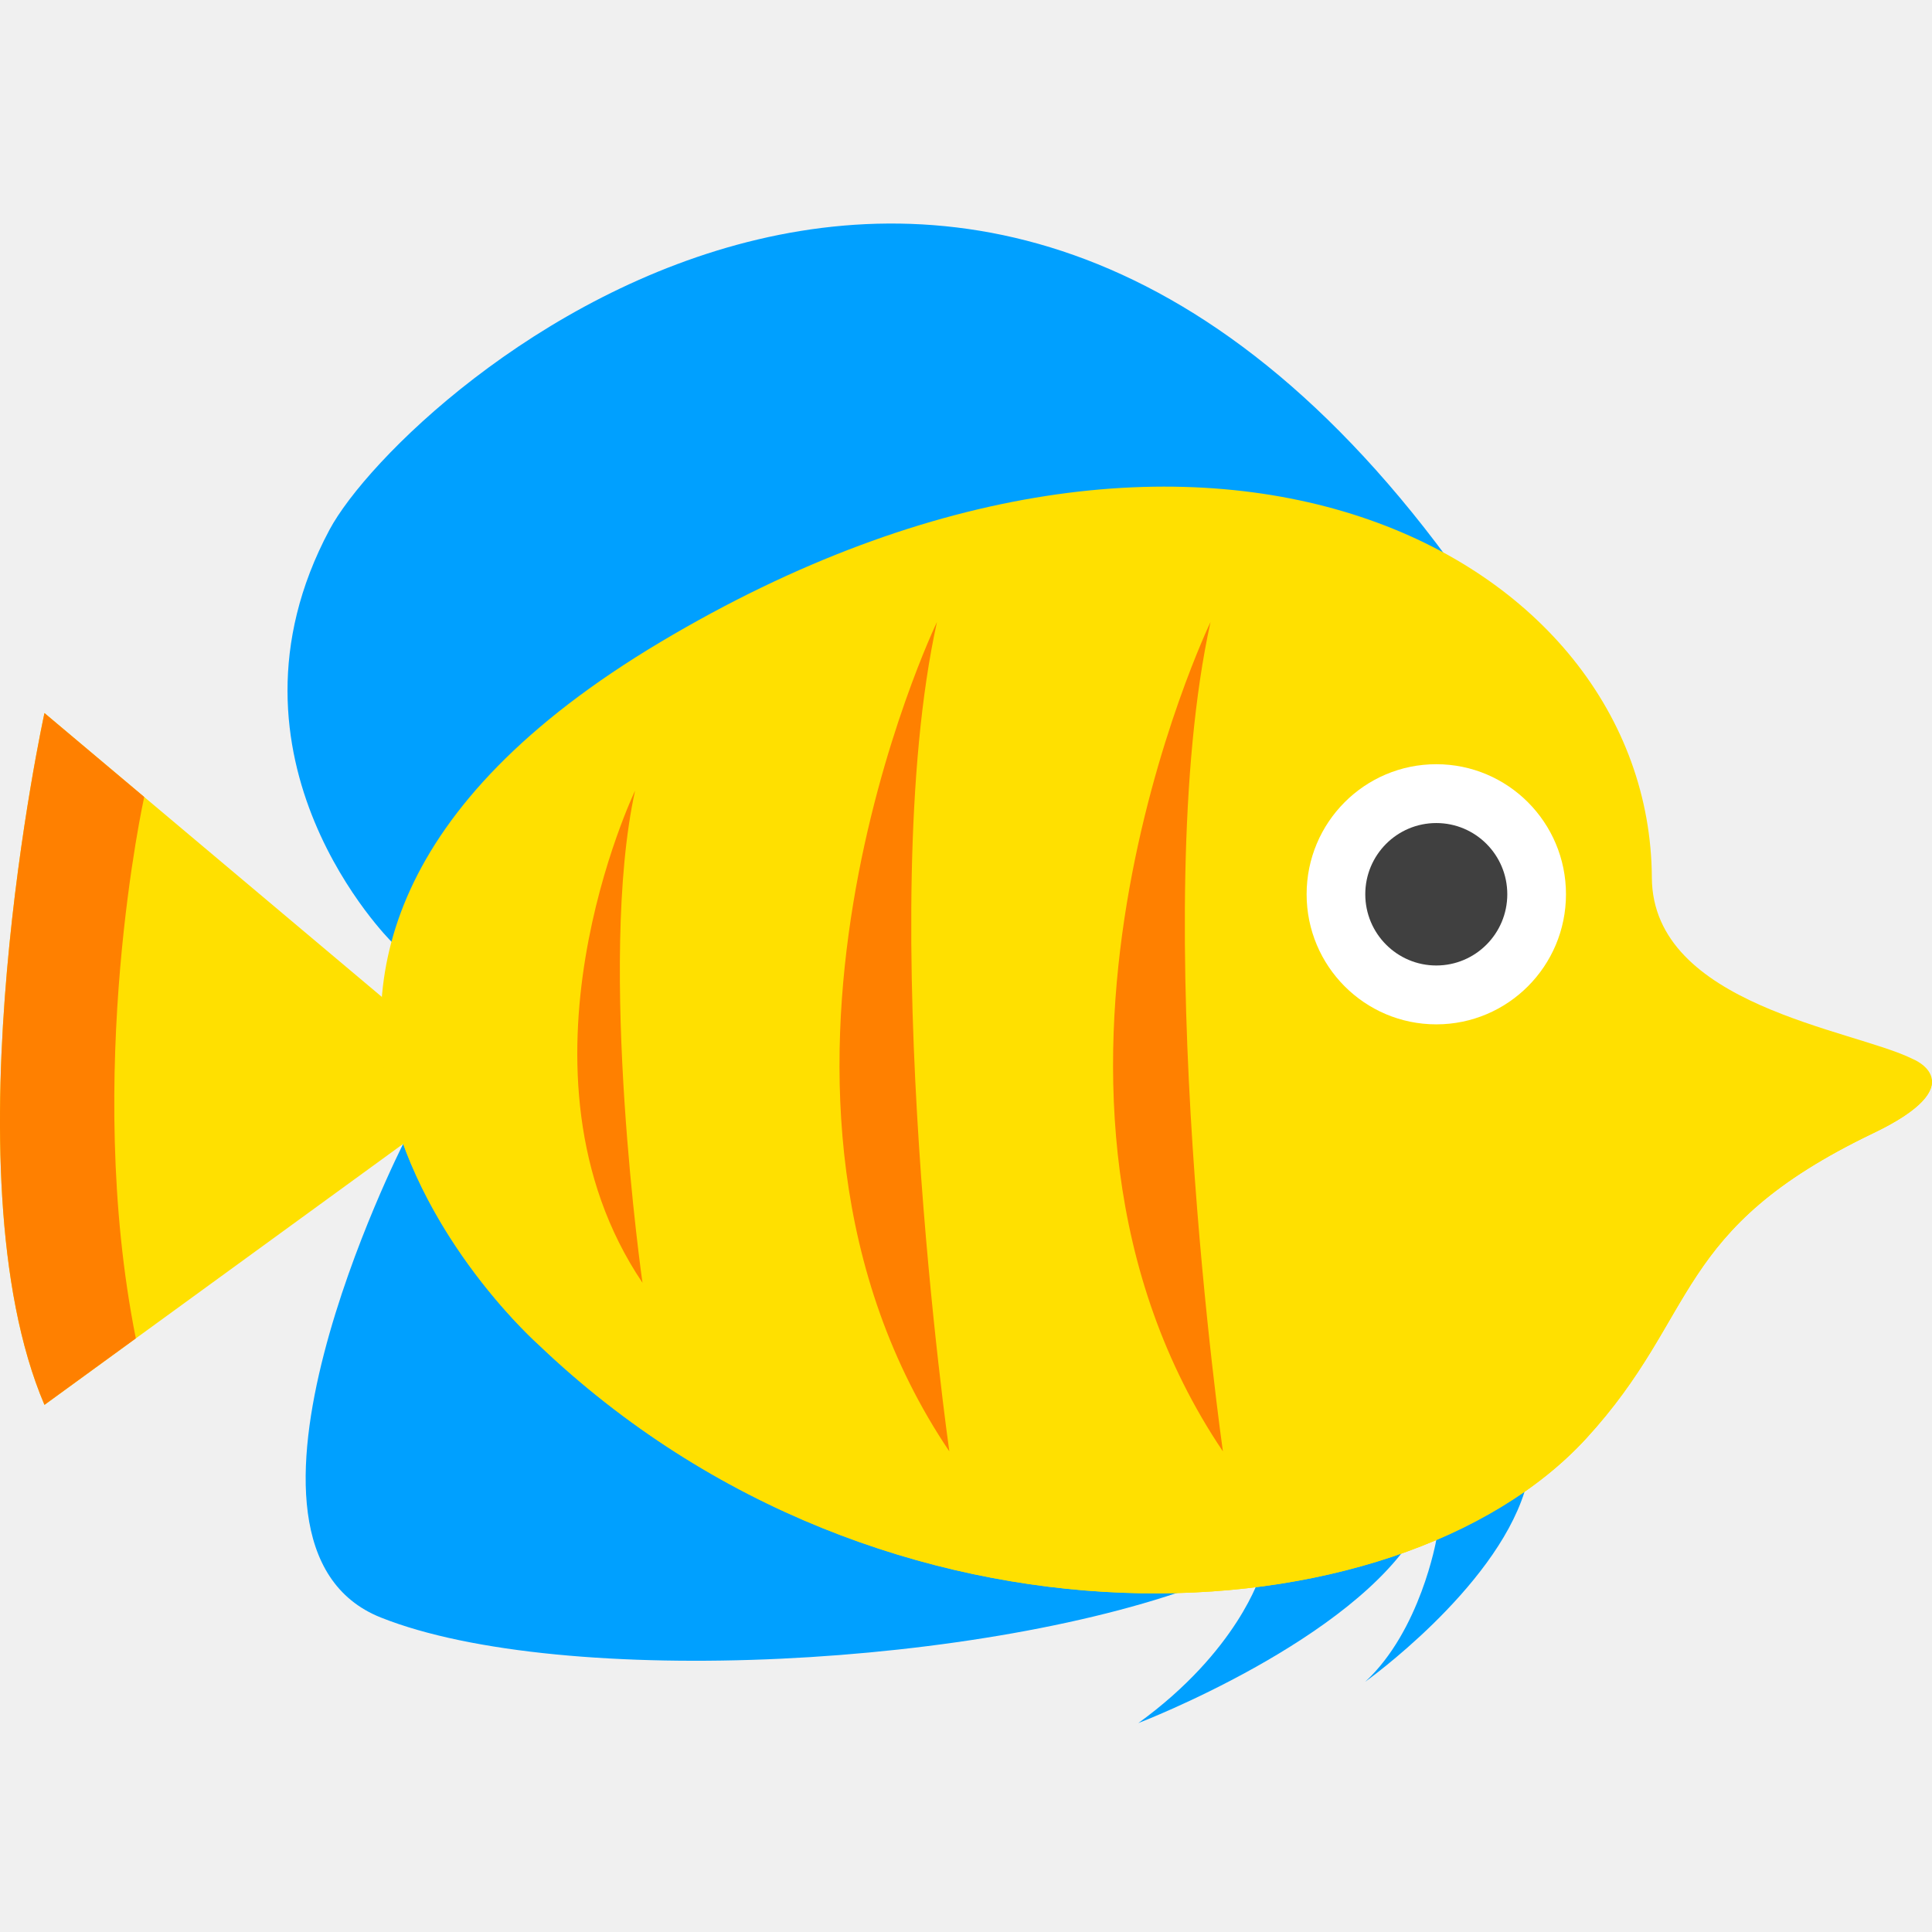
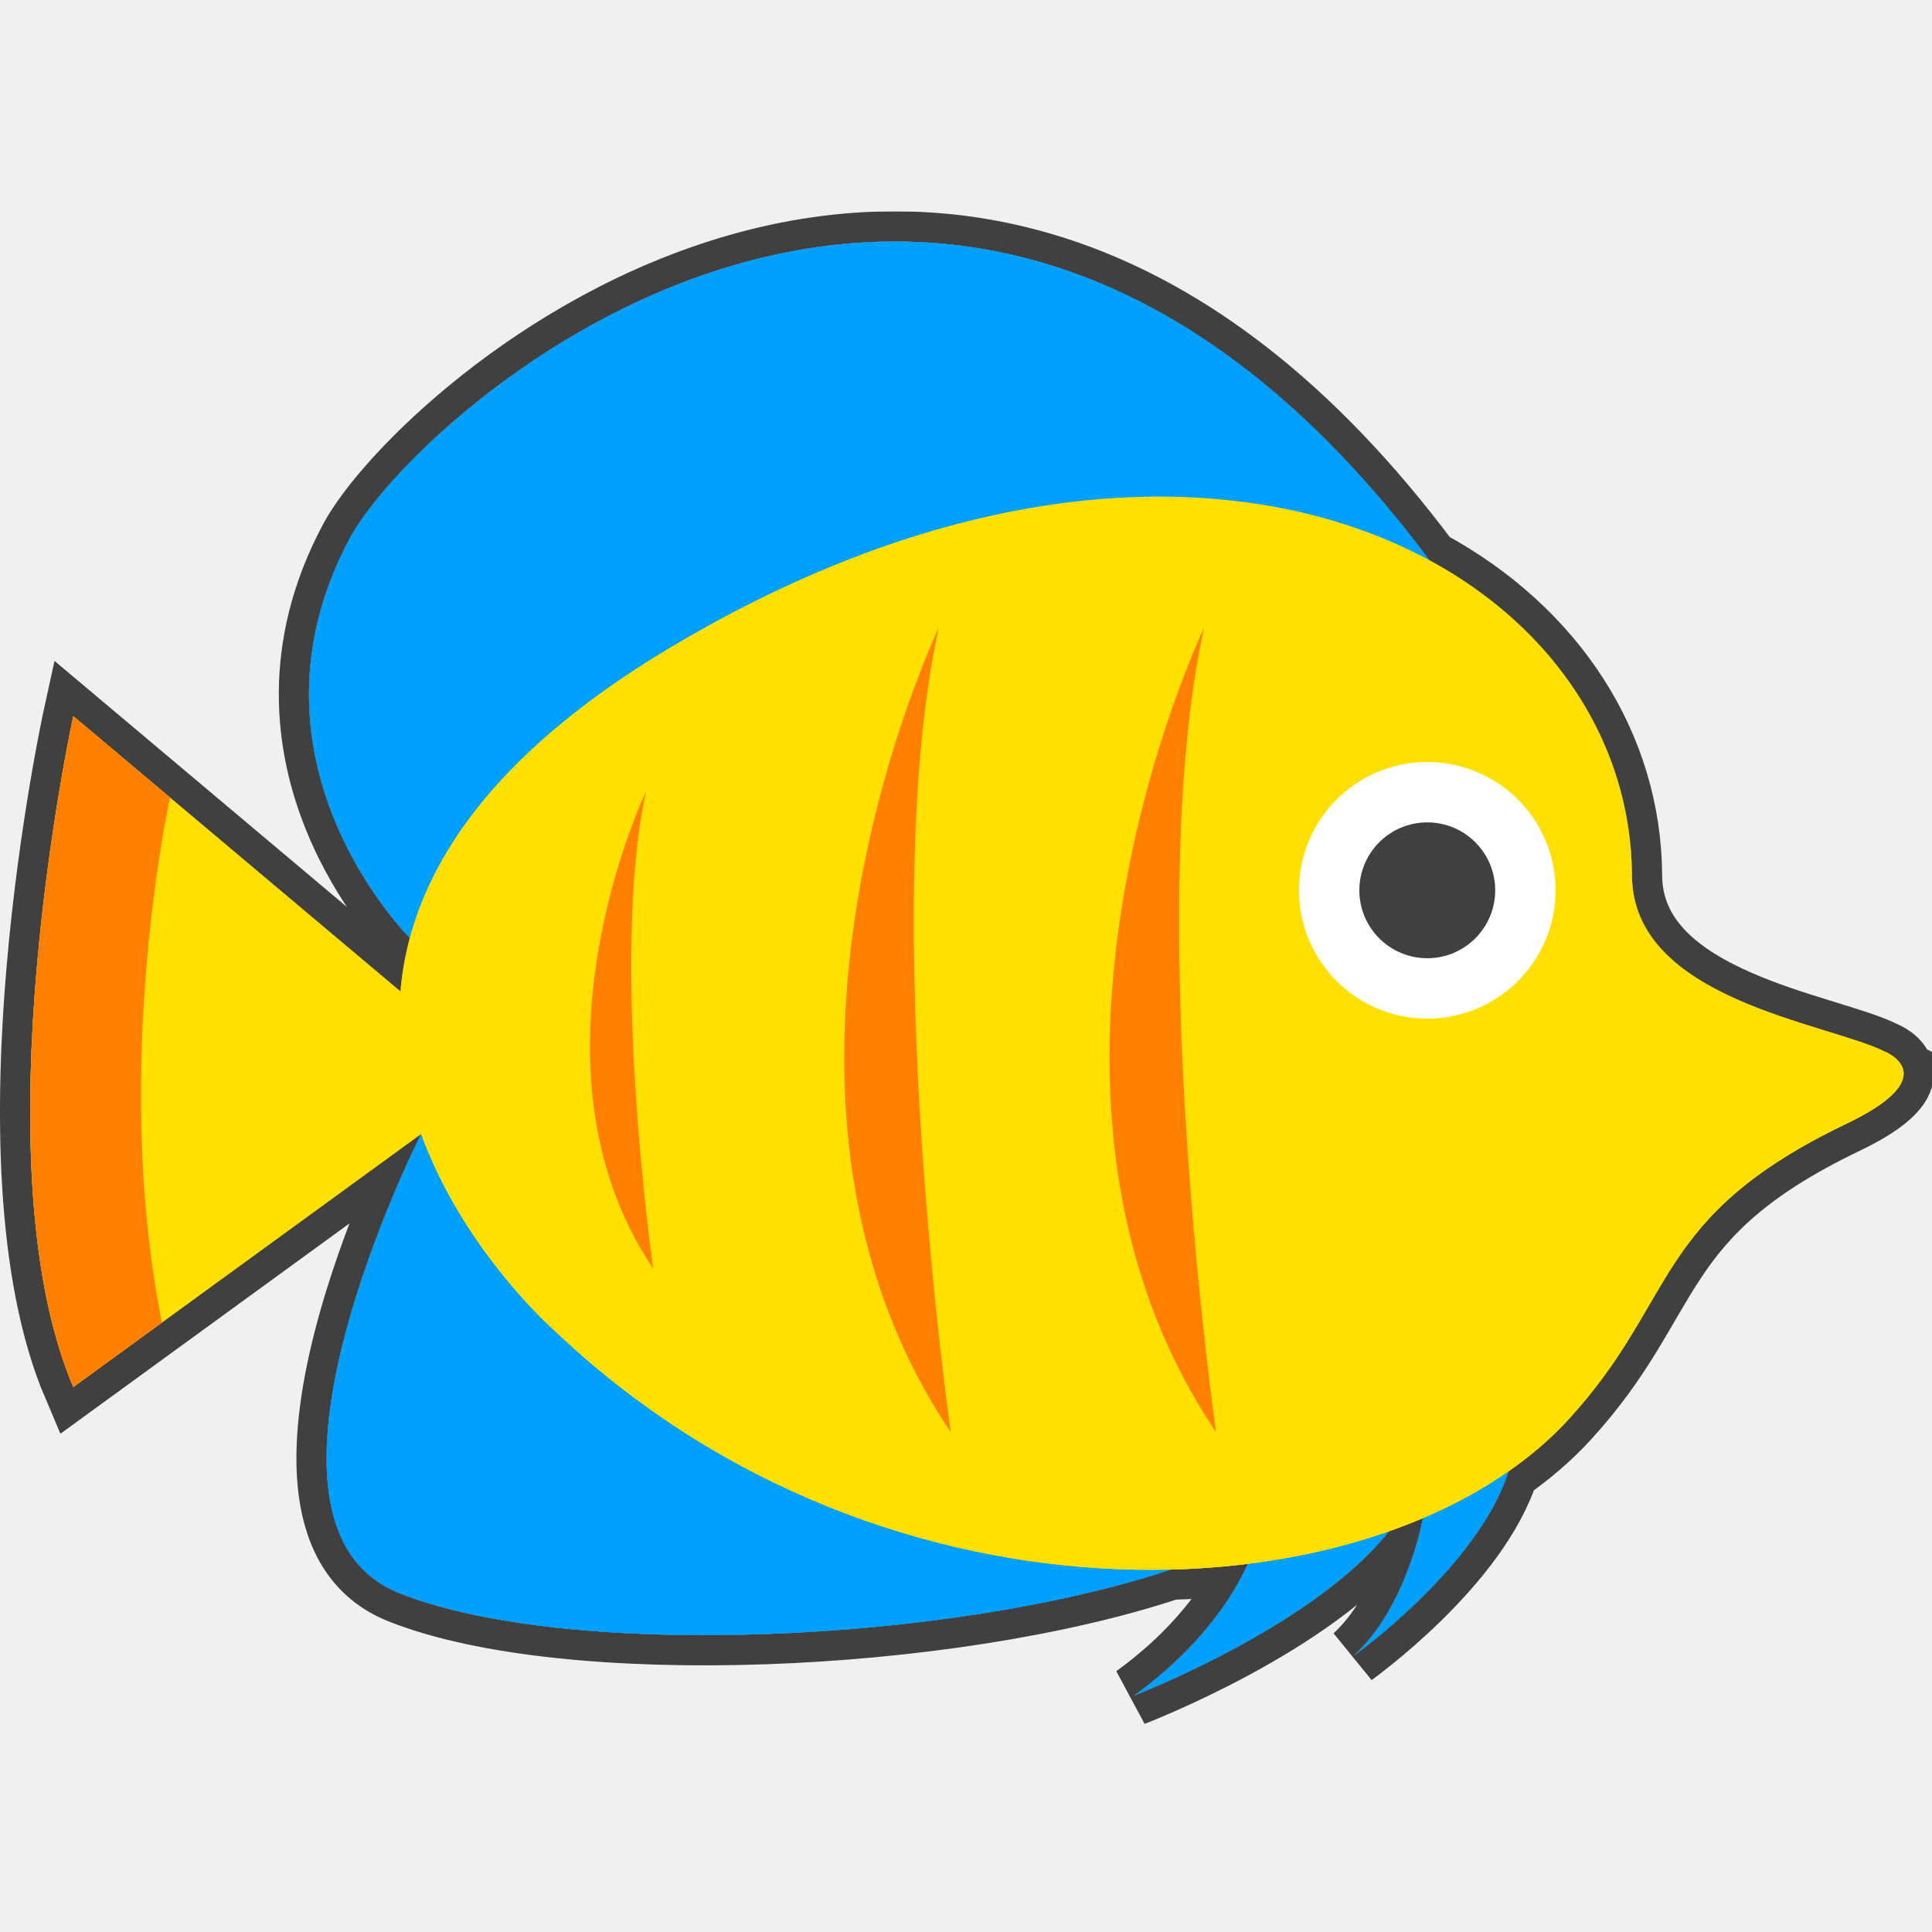
- <svg xmlns="http://www.w3.org/2000/svg" width="128" height="128" viewBox="0 0 128 128" fill="none">
-   <path d="M25.942 62.397C25.942 62.397 13.721 50.312 21.823 35.111C26.712 25.938 66.627 -9.598 99.863 42.783L77.353 59.678L25.942 62.397Z" fill="#00A0FF" />
-   <path d="M26.712 75.784C26.712 75.784 13.22 102.377 25.23 107.164C37.241 111.95 65.506 110.473 80.202 104.732L26.712 75.784Z" fill="#00A0FF" />
-   <path d="M83.508 104.34C83.508 104.34 82.021 109.375 75.415 114.16C75.415 114.16 89.739 108.676 93.955 101.292L83.508 104.34Z" fill="#00A0FF" />
-   <path d="M95.158 102.026C95.158 102.026 94.108 108.035 90.453 111.418C90.453 111.418 98.944 105.359 101.005 98.833L97.35 97.746L95.158 102.026Z" fill="#00A0FF" />
-   <path d="M35.684 89.09C35.684 89.09 7.47 64.181 43.74 42.548C80.009 20.913 109.328 36.839 109.439 58.141C109.486 66.627 122.802 68.194 126.723 70.161C126.723 70.161 130.915 71.814 124.108 75.077C110.742 81.484 112.652 87.066 105.082 95.31C92.619 108.872 58.67 111.051 35.684 89.09Z" fill="#FFE000" />
-   <path d="M25.303 66.052L2.946 47.242C2.946 47.242 -3.683 77.524 2.946 93.076L26.712 75.784L25.303 66.052Z" fill="#FFE000" />
-   <path d="M8.999 88.671C5.49 71.09 9.555 52.801 9.555 52.801L2.946 47.242C2.946 47.242 -3.683 77.524 2.946 93.076L8.999 88.671Z" fill="#FF8000" />
-   <path d="M103.75 59.246C103.75 64.008 99.901 67.866 95.158 67.866C90.412 67.866 86.567 64.008 86.567 59.246C86.567 54.487 90.411 50.631 95.158 50.631C99.902 50.631 103.75 54.488 103.75 59.246Z" fill="white" />
-   <path d="M99.862 59.246C99.862 61.853 97.756 63.966 95.158 63.966C92.559 63.966 90.453 61.853 90.453 59.246C90.453 56.64 92.559 54.529 95.158 54.529C97.756 54.529 99.862 56.64 99.862 59.246Z" fill="#404040" />
-   <path d="M127.989 71.512L25.405 70.486C26.771 81.219 35.684 89.09 35.684 89.09C58.671 111.051 92.619 108.874 105.082 95.309C112.652 87.063 110.74 81.483 124.108 75.076C127.356 73.52 128.096 72.33 127.989 71.512Z" fill="#FFE000" />
-   <path d="M80.201 41.21C80.201 41.21 65.138 72.585 81.021 96.158C81.021 96.158 75.937 60.541 80.201 41.21Z" fill="#FF8000" />
-   <path d="M62.076 41.21C62.076 41.21 47.015 72.585 62.896 96.158C62.896 96.158 57.812 60.541 62.076 41.21Z" fill="#FF8000" />
-   <path d="M42.077 52.38C42.077 52.38 33.142 70.999 42.566 84.987C42.566 84.987 39.548 63.851 42.077 52.38Z" fill="#FF8000" />
+ <svg xmlns="http://www.w3.org/2000/svg" xmlns:xlink="http://www.w3.org/1999/xlink" width="128" height="128" viewBox="0 0 128 128" fill="none">
+   <g clip-path="url(#clip0_25_58)">
+     <use xlink:href="#stroke0_25_58" fill="#404040" />
+     <mask id="stroke1_25_58" maskUnits="userSpaceOnUse" x="-1" y="14.001" width="130" height="101" fill="black">
+       <rect fill="white" x="-1" y="14.001" width="130" height="101" />
+       <use xlink:href="#stroke0_25_58" />
+     </mask>
+     <path d="M23.162 35.685C27.703 27.166 63.389 -4.793 94.707 37.122C103.08 41.654 108.077 49.38 108.122 58.018C108.168 66.247 121.081 67.766 124.883 69.674C124.896 69.679 125.992 70.117 126.109 70.982L126.111 70.983C126.111 70.987 126.11 70.99 126.111 70.994C126.115 71.027 126.116 71.06 126.117 71.094C126.118 71.114 126.119 71.135 126.118 71.155C126.118 71.19 126.114 71.226 126.11 71.262C126.108 71.278 126.106 71.295 126.104 71.311C126.097 71.353 126.088 71.396 126.076 71.44C126.072 71.455 126.069 71.471 126.065 71.486C126.052 71.528 126.036 71.571 126.019 71.615C126.012 71.633 126.004 71.651 125.996 71.67C125.978 71.712 125.957 71.756 125.934 71.8C125.922 71.822 125.91 71.843 125.898 71.865C125.873 71.907 125.847 71.949 125.818 71.992C125.801 72.017 125.783 72.043 125.764 72.069C125.732 72.113 125.698 72.158 125.66 72.204C125.643 72.226 125.624 72.247 125.605 72.269C125.563 72.318 125.519 72.368 125.471 72.418C125.45 72.44 125.427 72.462 125.405 72.484C125.351 72.538 125.295 72.593 125.234 72.648C125.216 72.664 125.197 72.68 125.179 72.696C125.114 72.753 125.047 72.812 124.974 72.871C124.938 72.9 124.901 72.927 124.864 72.957C124.799 73.007 124.732 73.058 124.661 73.109C124.612 73.145 124.56 73.18 124.508 73.216C124.446 73.26 124.382 73.304 124.316 73.348C124.253 73.389 124.188 73.43 124.122 73.471C124.045 73.52 123.966 73.571 123.883 73.621C123.839 73.647 123.792 73.673 123.746 73.7C123.647 73.758 123.544 73.819 123.437 73.879C123.354 73.924 123.269 73.969 123.182 74.015C122.924 74.153 122.647 74.296 122.347 74.44C109.386 80.653 111.238 86.067 103.898 94.06C102.757 95.302 101.43 96.445 99.944 97.479C97.944 103.806 89.711 109.68 89.711 109.68C93.185 106.465 94.231 100.804 94.272 100.58C93.653 100.843 93.02 101.095 92.372 101.33C92.256 101.372 92.139 101.41 92.022 101.451C87.004 107.785 75.162 112.327 75.13 112.339C79.979 108.827 81.982 105.175 82.67 103.608C81.012 103.814 79.311 103.944 77.576 103.987C62.861 108.889 37.539 109.968 26.465 105.555C14.871 100.934 27.787 75.355 27.902 75.128V75.127L4.857 91.894C-1.572 76.814 4.857 47.449 4.857 47.449L26.534 65.687C26.629 64.526 26.828 63.342 27.151 62.139C26.874 61.863 15.4 50.249 23.162 35.685Z" stroke-width="4" stroke="#404040" mask="url(#stroke1_25_58)" />
+     <path d="M27.156 62.145C27.156 62.145 15.305 50.426 23.162 35.686C27.903 26.791 66.609 -7.668 98.837 43.126L77.009 59.508L27.156 62.145Z" fill="#00A0FF" />
+     <path d="M27.903 75.126C27.903 75.126 14.82 100.913 26.465 105.555C38.112 110.196 65.521 108.764 79.772 103.197L27.903 75.126Z" fill="#00A0FF" />
+     <path d="M82.978 102.817C82.978 102.817 81.536 107.699 75.13 112.339C75.13 112.339 89.02 107.022 93.108 99.861L82.978 102.817Z" fill="#00A0FF" />
+     <path d="M94.274 100.573C94.274 100.573 93.256 106.4 89.712 109.68C89.712 109.68 97.946 103.805 99.944 97.477L96.4 96.423L94.274 100.573Z" fill="#00A0FF" />
+     <path d="M36.603 88.029C36.603 88.029 9.244 63.875 44.414 42.897C79.585 21.919 108.015 37.362 108.123 58.018C108.168 66.247 121.081 67.766 124.883 69.673C124.883 69.673 128.948 71.276 122.347 74.44C109.386 80.654 111.238 86.067 103.898 94.06C91.813 107.212 58.892 109.325 36.603 88.029Z" fill="#FFE000" />
+     <path d="M26.536 65.69L4.857 47.449C4.857 47.449 -1.571 76.814 4.857 91.894L27.903 75.126L26.536 65.69Z" fill="#FFE000" />
+     <path d="M10.727 87.623C7.323 70.574 11.265 52.84 11.265 52.84L4.857 47.449C4.857 47.449 -1.571 76.814 4.857 91.894L10.727 87.623Z" fill="#FF8000" />
+     <path d="M103.061 58.983C103.061 63.68 99.253 67.485 94.56 67.485C89.865 67.485 86.061 63.68 86.061 58.983C86.061 54.288 89.864 50.485 94.56 50.485C99.254 50.485 103.061 54.289 103.061 58.983Z" fill="white" />
+     <path d="M99.061 58.984C99.061 61.47 97.046 63.485 94.561 63.485C92.075 63.485 90.061 61.47 90.061 58.984C90.061 56.499 92.075 54.485 94.561 54.485C97.046 54.485 99.061 56.499 99.061 58.984Z" fill="#404040" />
+     <path d="M126.111 70.983L26.636 69.989C27.96 80.397 36.602 88.029 36.602 88.029C58.893 109.325 91.813 107.213 103.898 94.059C111.238 86.063 109.384 80.653 122.347 74.439C125.497 72.93 126.214 71.776 126.111 70.983Z" fill="#FFE000" />
+     <path d="M79.771 41.6C79.771 41.6 65.164 72.024 80.566 94.882C80.566 94.882 75.636 60.345 79.771 41.6Z" fill="#FF8000" />
+     <path d="M62.194 41.6C62.194 41.6 47.59 72.024 62.99 94.882C62.99 94.882 58.06 60.345 62.194 41.6Z" fill="#FF8000" />
+     <path d="M42.802 52.431C42.802 52.431 34.138 70.486 43.276 84.051C43.276 84.051 40.35 63.555 42.802 52.431Z" fill="#FF8000" />
+   </g>
+   <defs>
+     <clipPath id="clip0_25_58">
+       <rect width="128" height="128" fill="white" />
+     </clipPath>
+     <path id="stroke0_25_58" d="M23.162 35.685C27.703 27.166 63.389 -4.793 94.707 37.122C103.08 41.654 108.077 49.38 108.122 58.018C108.168 66.247 121.081 67.766 124.883 69.674C124.896 69.679 125.992 70.117 126.109 70.982L126.111 70.983C126.111 70.987 126.11 70.99 126.111 70.994C126.115 71.027 126.116 71.06 126.117 71.094C126.118 71.114 126.119 71.135 126.118 71.155C126.118 71.19 126.114 71.226 126.11 71.262C126.108 71.278 126.106 71.295 126.104 71.311C126.097 71.353 126.088 71.396 126.076 71.44C126.073 71.455 126.069 71.471 126.065 71.486C126.052 71.528 126.036 71.571 126.019 71.615C126.012 71.633 126.004 71.651 125.996 71.67C125.978 71.712 125.957 71.756 125.934 71.8C125.922 71.822 125.91 71.843 125.898 71.865C125.873 71.907 125.847 71.949 125.818 71.992C125.801 72.017 125.783 72.043 125.764 72.069C125.732 72.113 125.698 72.158 125.66 72.204C125.643 72.226 125.624 72.247 125.605 72.269C125.563 72.318 125.519 72.368 125.471 72.418C125.45 72.44 125.427 72.462 125.405 72.484C125.351 72.538 125.295 72.593 125.234 72.648C125.216 72.664 125.197 72.68 125.179 72.696C125.114 72.753 125.047 72.812 124.974 72.871C124.938 72.9 124.901 72.927 124.864 72.957C124.799 73.007 124.732 73.058 124.661 73.109C124.612 73.145 124.561 73.18 124.508 73.216C124.446 73.26 124.382 73.304 124.316 73.348C124.253 73.389 124.188 73.43 124.122 73.471C124.045 73.52 123.966 73.571 123.883 73.621C123.839 73.647 123.792 73.673 123.746 73.7C123.647 73.758 123.544 73.819 123.437 73.879C123.354 73.924 123.269 73.969 123.182 74.015C122.924 74.153 122.647 74.296 122.347 74.44C109.386 80.653 111.238 86.067 103.898 94.06C102.757 95.302 101.43 96.445 99.944 97.479C97.944 103.806 89.711 109.68 89.711 109.68C93.185 106.465 94.231 100.804 94.272 100.58C93.653 100.843 93.02 101.095 92.372 101.33C92.256 101.372 92.139 101.41 92.022 101.451C87.004 107.785 75.162 112.327 75.13 112.339C79.979 108.827 81.982 105.175 82.67 103.608C81.012 103.814 79.311 103.944 77.576 103.987C62.861 108.889 37.539 109.968 26.465 105.555C14.871 100.934 27.787 75.355 27.902 75.128V75.127L4.857 91.894C-1.572 76.814 4.857 47.449 4.857 47.449L26.534 65.687C26.629 64.526 26.828 63.342 27.151 62.139C26.874 61.863 15.4 50.249 23.162 35.685Z" />
+   </defs>
</svg>
